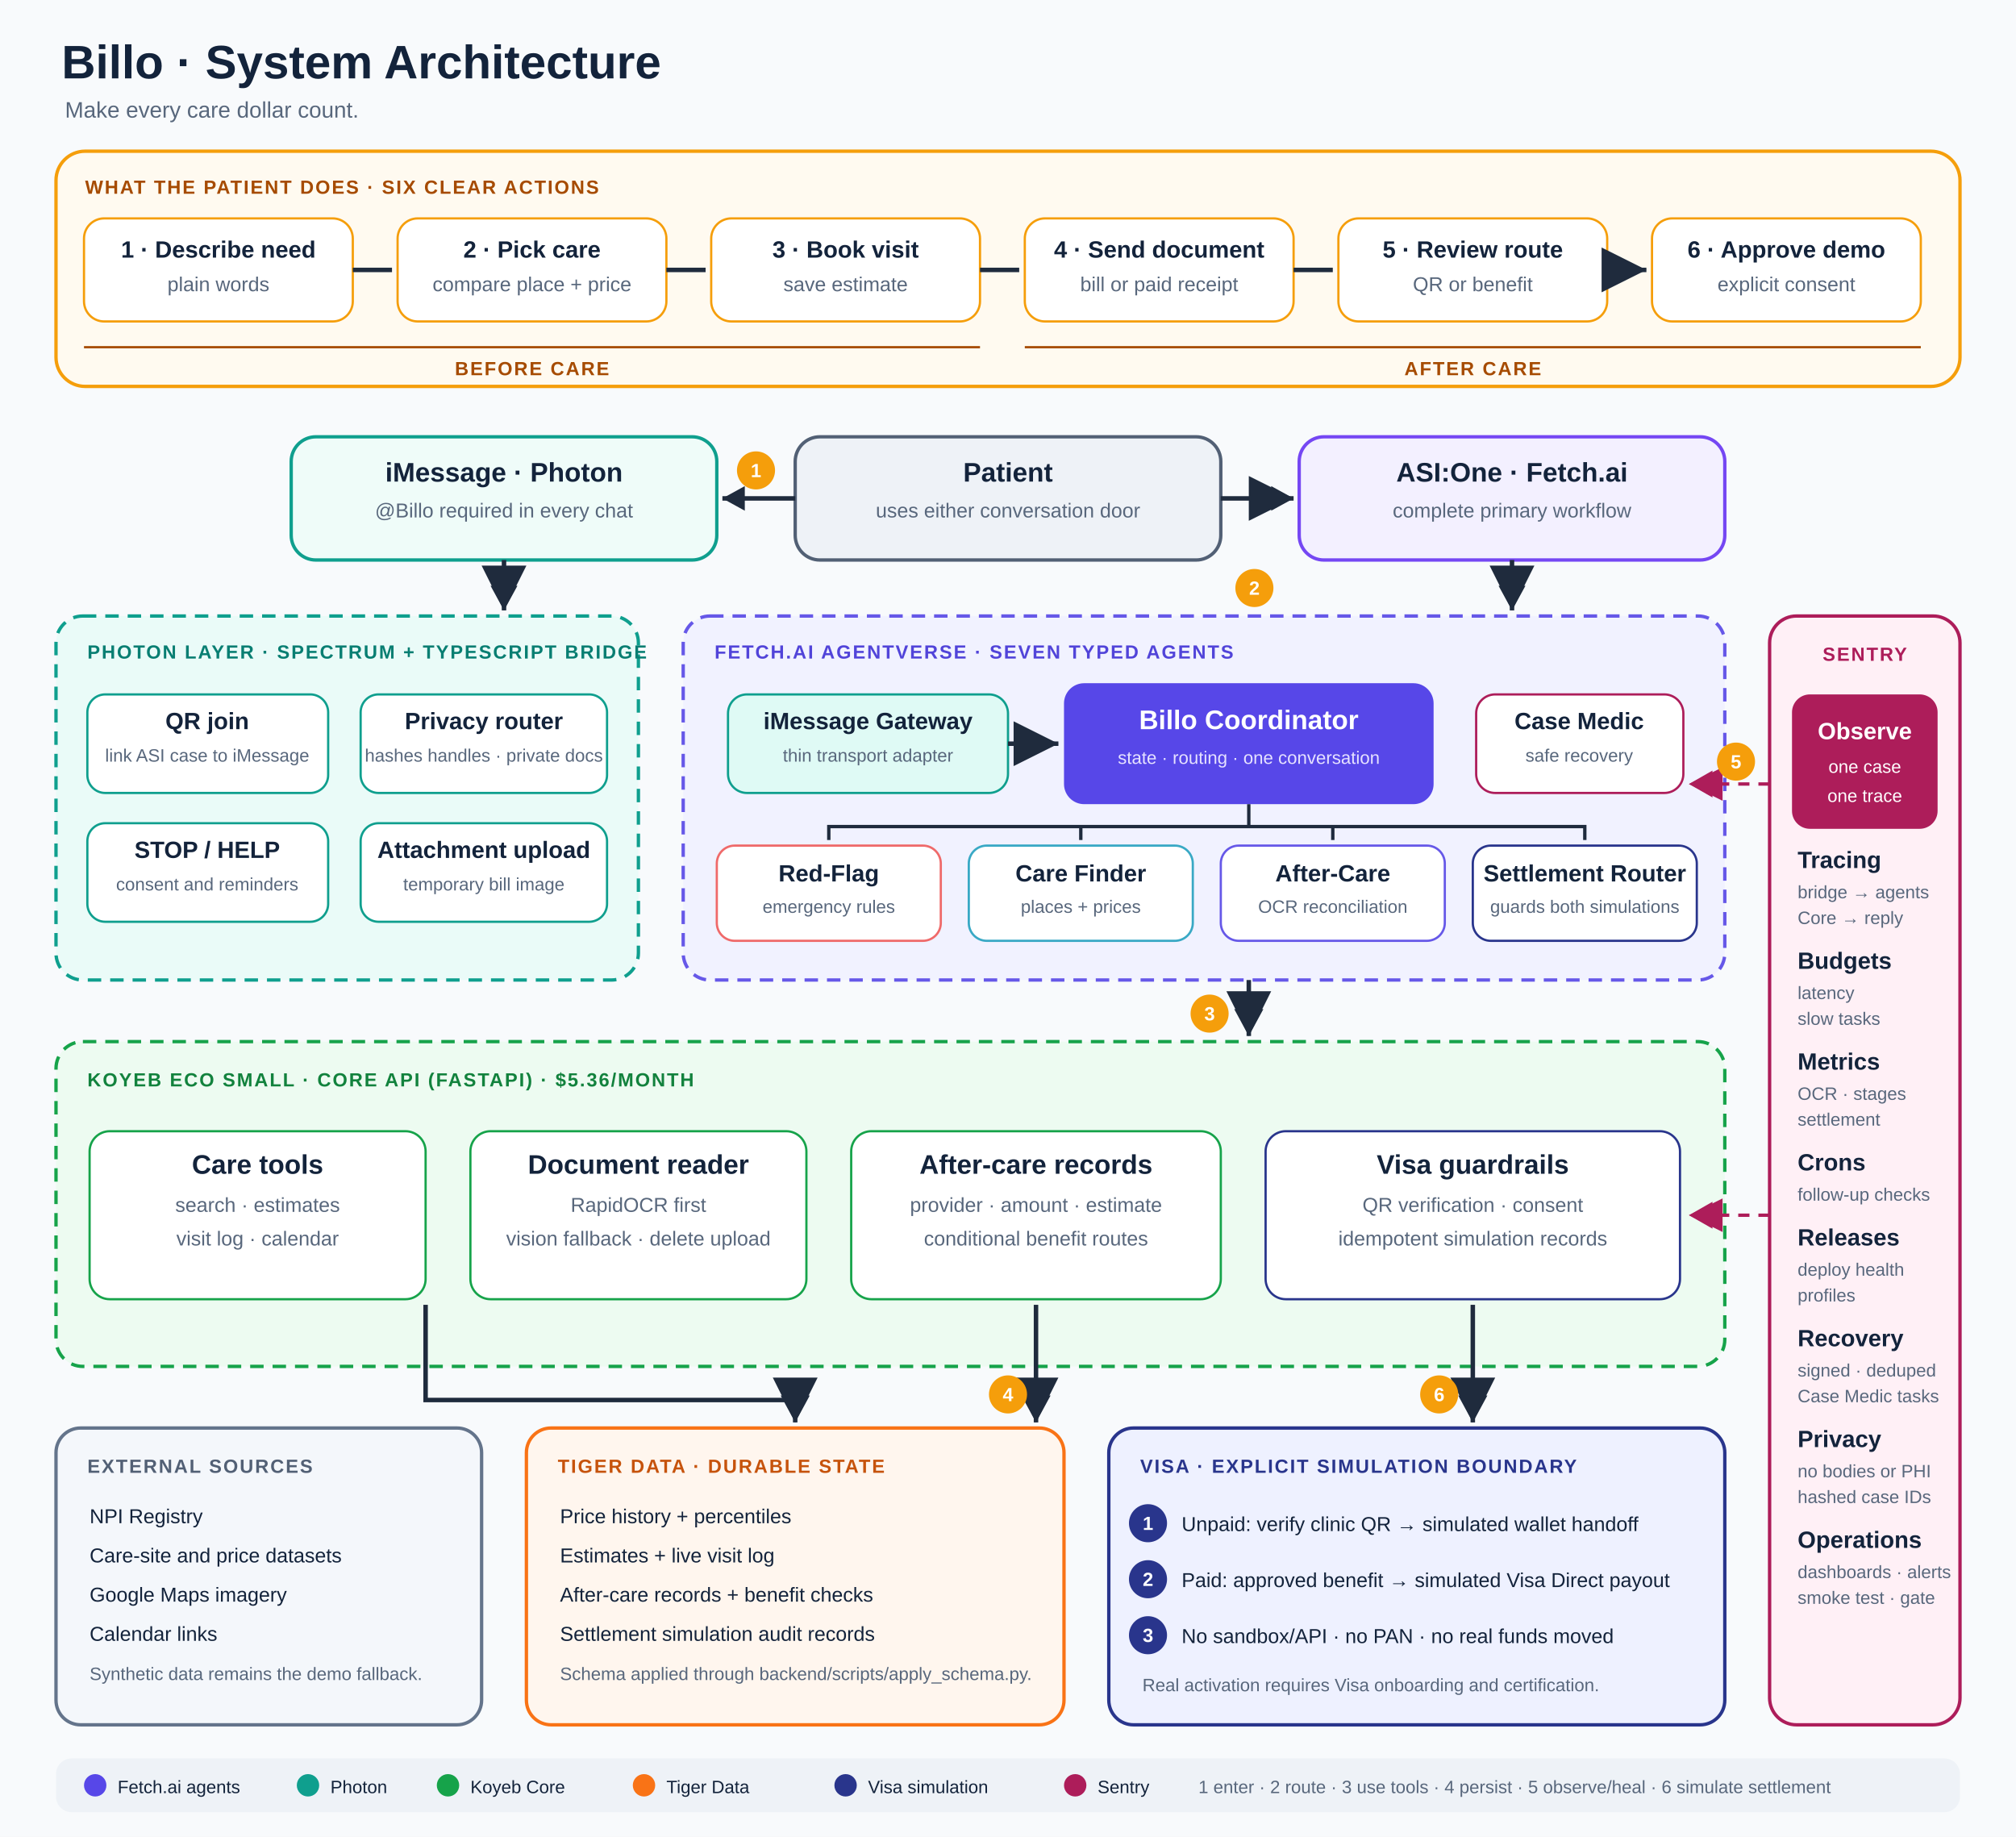
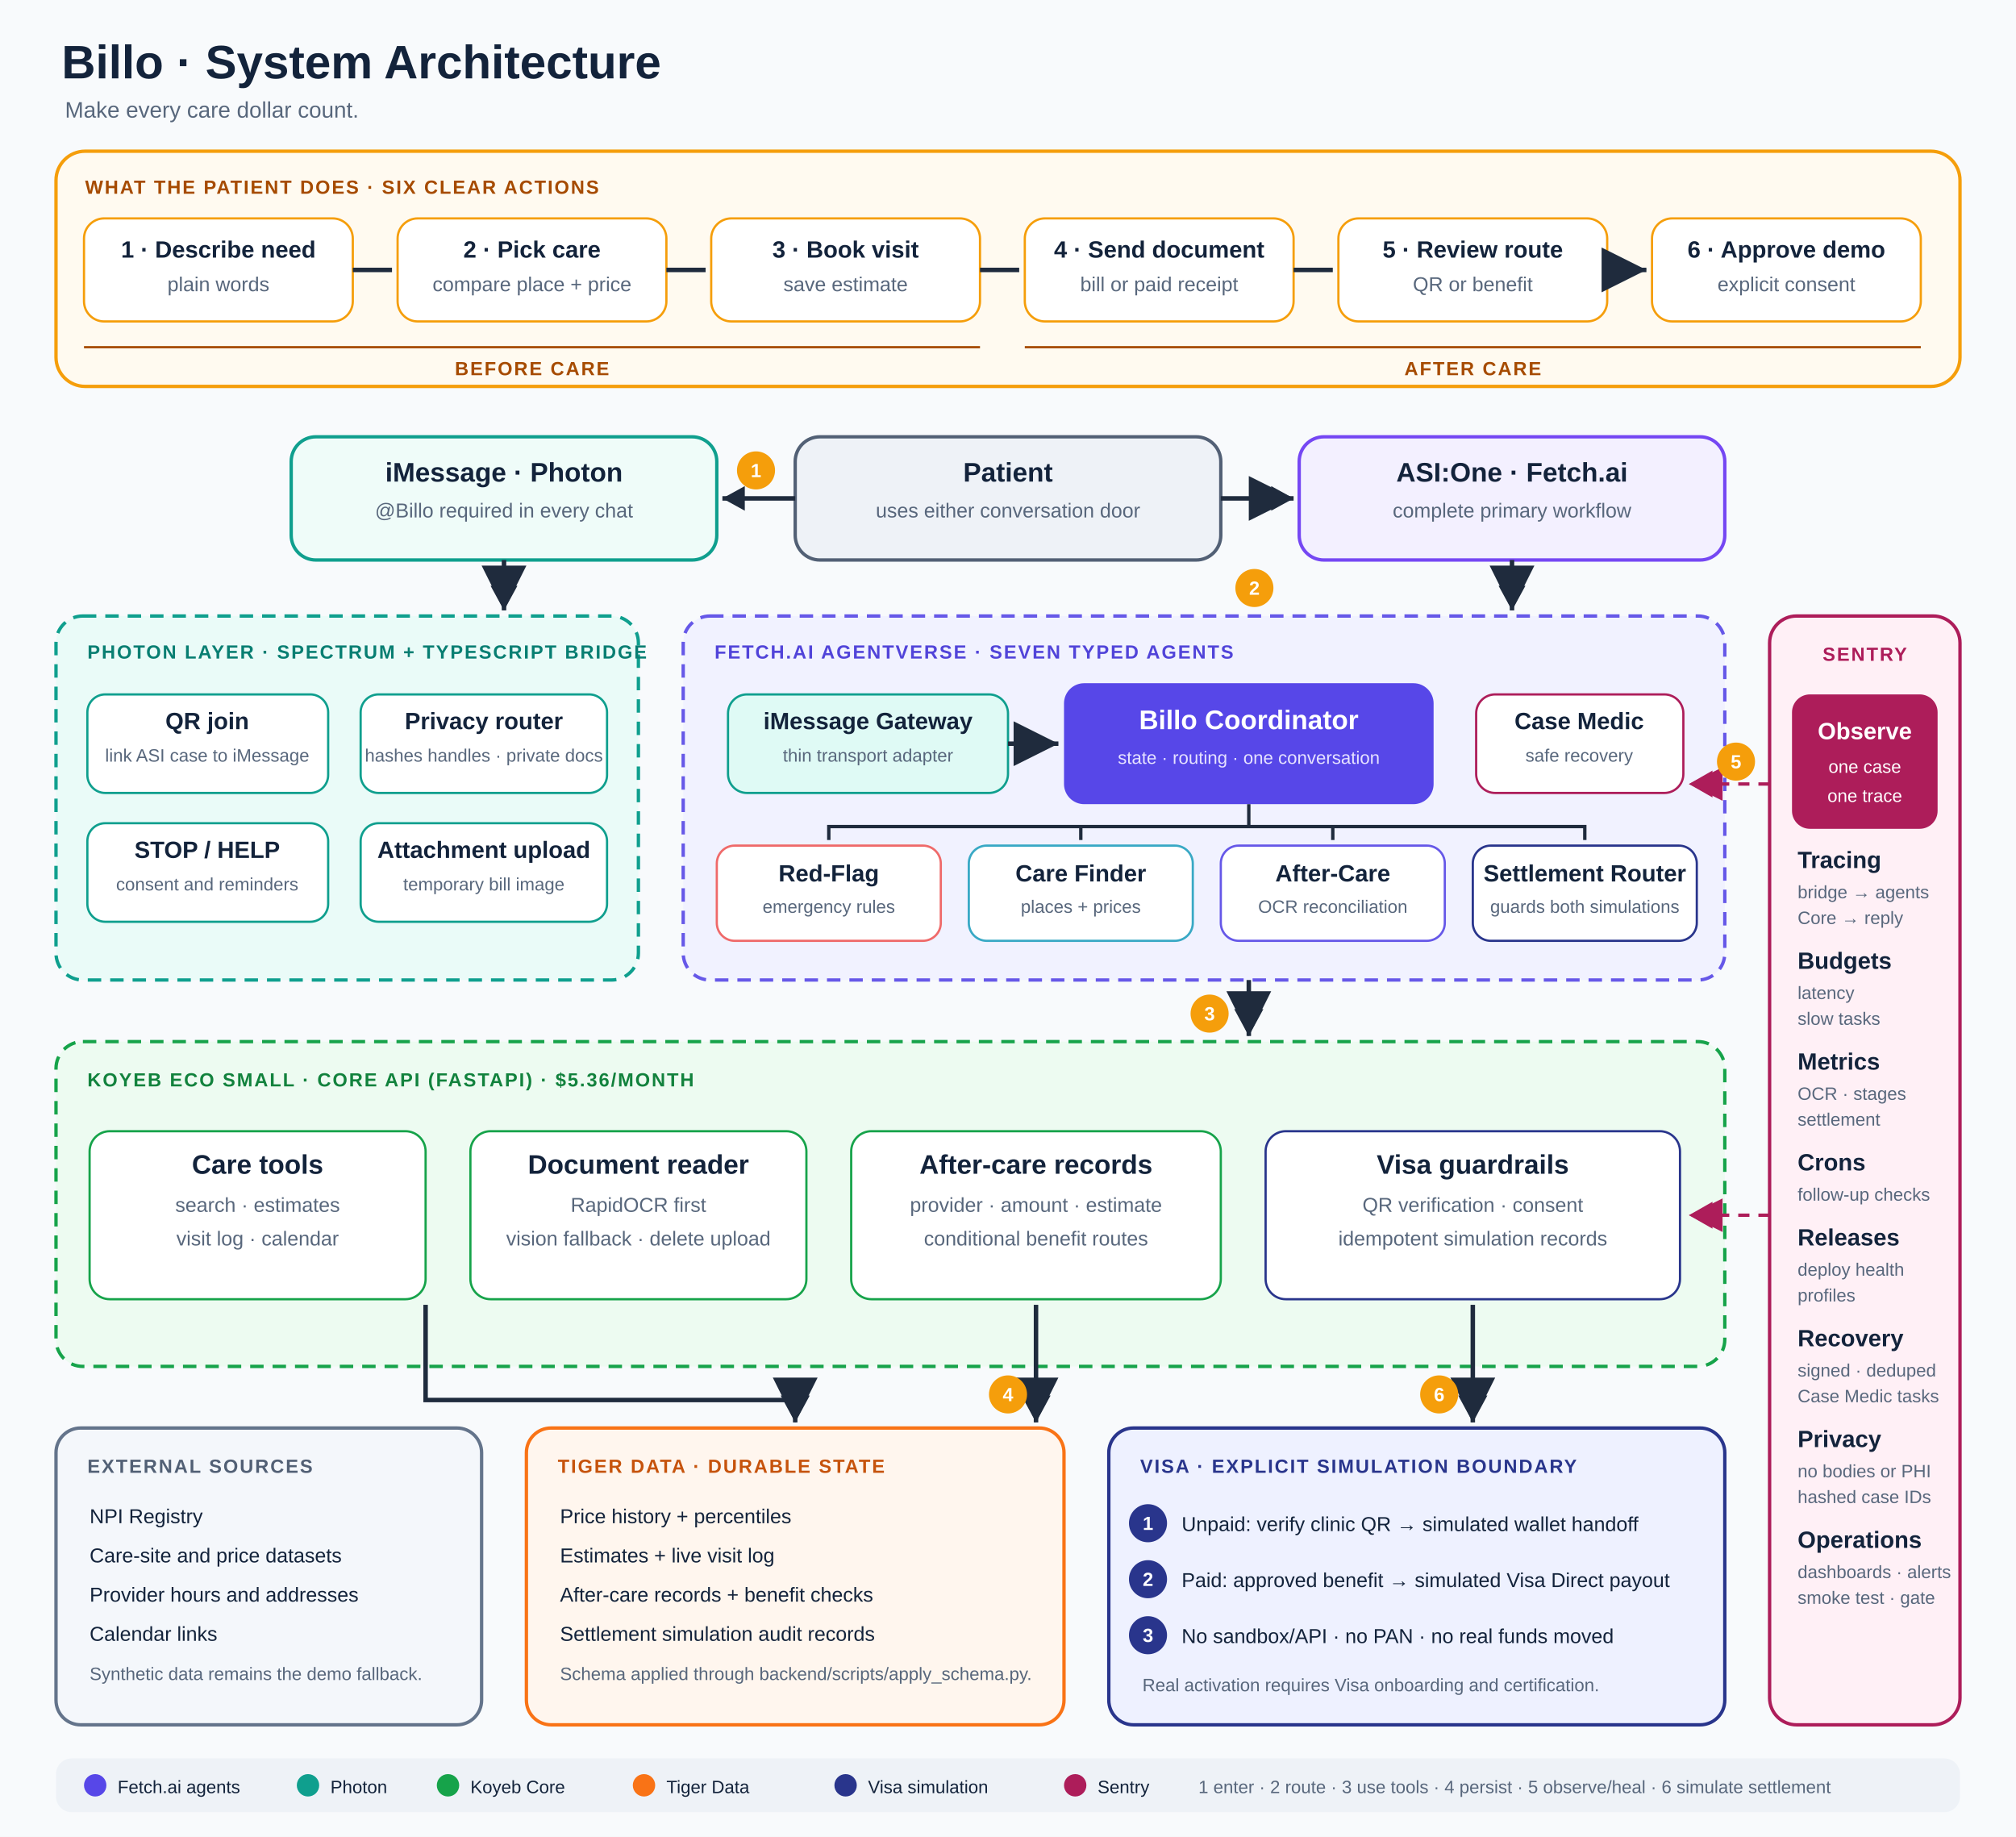
<svg xmlns="http://www.w3.org/2000/svg" width="1800" height="1640" viewBox="0 0 1800 1640">
  <defs>
    <style>
      .bg{fill:#f8fafc}.ink{fill:#13233b}.muted{fill:#58677c}.title{font:700 42px Arial,sans-serif}.sub{font:20px Arial,sans-serif}.h{font:700 24px Arial,sans-serif}.boxh{font:700 21px Arial,sans-serif}.body{font:18px Arial,sans-serif}.small{font:16px Arial,sans-serif}.tiny{font:14px Arial,sans-serif}.label{font:700 17px Arial,sans-serif;letter-spacing:1.4px}.num{font:700 17px Arial,sans-serif;fill:#fff}.arrow{stroke:#1f2b3d;stroke-width:4;fill:none;marker-end:url(#arrow)}.dash{stroke:#ad1d5a;stroke-width:3;stroke-dasharray:10 8;fill:none;marker-end:url(#pinkArrow)}
    </style>
    <marker id="arrow" markerWidth="12" markerHeight="12" refX="10" refY="5" orient="auto">
      <path d="M0,0 L10,5 L0,10 z" fill="#1f2b3d" />
    </marker>
    <marker id="pinkArrow" markerWidth="12" markerHeight="12" refX="10" refY="5" orient="auto">
      <path d="M0,0 L10,5 L0,10 z" fill="#ad1d5a" />
    </marker>
  </defs>
  <rect class="bg" width="1800" height="1640" />
  <text x="55" y="70" class="title ink">Billo · System Architecture</text>
  <text x="58" y="105" class="sub muted">Make every care dollar count.</text>
  <rect x="50" y="135" width="1700" height="210" rx="26" fill="#fffaf0" stroke="#f59e0b" stroke-width="3" />
  <text x="76" y="173" class="label" fill="#a64b00">WHAT THE PATIENT DOES · SIX CLEAR ACTIONS</text>
  <g>
    <rect x="75" y="195" width="240" height="92" rx="18" fill="#fff" stroke="#f59e0b" stroke-width="2" />
    <text x="195" y="230" text-anchor="middle" class="boxh ink">1 · Describe need</text>
    <text x="195" y="260" text-anchor="middle" class="body muted">plain words</text>
    <rect x="355" y="195" width="240" height="92" rx="18" fill="#fff" stroke="#f59e0b" stroke-width="2" />
    <text x="475" y="230" text-anchor="middle" class="boxh ink">2 · Pick care</text>
    <text x="475" y="260" text-anchor="middle" class="body muted">compare place + price</text>
    <rect x="635" y="195" width="240" height="92" rx="18" fill="#fff" stroke="#f59e0b" stroke-width="2" />
    <text x="755" y="230" text-anchor="middle" class="boxh ink">3 · Book visit</text>
    <text x="755" y="260" text-anchor="middle" class="body muted">save estimate</text>
    <rect x="915" y="195" width="240" height="92" rx="18" fill="#fff" stroke="#f59e0b" stroke-width="2" />
    <text x="1035" y="230" text-anchor="middle" class="boxh ink">4 · Send document</text>
    <text x="1035" y="260" text-anchor="middle" class="body muted">bill or paid receipt</text>
    <rect x="1195" y="195" width="240" height="92" rx="18" fill="#fff" stroke="#f59e0b" stroke-width="2" />
    <text x="1315" y="230" text-anchor="middle" class="boxh ink">5 · Review route</text>
    <text x="1315" y="260" text-anchor="middle" class="body muted">QR or benefit</text>
    <rect x="1475" y="195" width="240" height="92" rx="18" fill="#fff" stroke="#f59e0b" stroke-width="2" />
    <text x="1595" y="230" text-anchor="middle" class="boxh ink">6 · Approve demo</text>
    <text x="1595" y="260" text-anchor="middle" class="body muted">explicit consent</text>
    <path d="M315 241 H350 M595 241 H630 M875 241 H910 M1155 241 H1190 M1435 241 H1470" class="arrow" />
    <path d="M75 310 H875" stroke="#a64b00" stroke-width="2" />
    <text x="475" y="335" text-anchor="middle" class="label" fill="#a64b00">BEFORE CARE</text>
    <path d="M915 310 H1715" stroke="#a64b00" stroke-width="2" />
    <text x="1315" y="335" text-anchor="middle" class="label" fill="#a64b00">AFTER CARE</text>
  </g>
  <rect x="260" y="390" width="380" height="110" rx="22" fill="#effcf9" stroke="#0f9f8e" stroke-width="3" />
  <text x="450" y="430" text-anchor="middle" class="h ink">iMessage · Photon</text>
  <text x="450" y="462" text-anchor="middle" class="body muted">@Billo required in every chat</text>
  <rect x="710" y="390" width="380" height="110" rx="22" fill="#eef2f7" stroke="#526075" stroke-width="3" />
  <text x="900" y="430" text-anchor="middle" class="h ink">Patient</text>
  <text x="900" y="462" text-anchor="middle" class="body muted">uses either conversation door</text>
  <rect x="1160" y="390" width="380" height="110" rx="22" fill="#f3f0ff" stroke="#7547f3" stroke-width="3" />
  <text x="1350" y="430" text-anchor="middle" class="h ink">ASI:One · Fetch.ai</text>
  <text x="1350" y="462" text-anchor="middle" class="body muted">complete primary workflow</text>
  <path d="M710 445 H645 M1090 445 H1155" class="arrow" />
  <rect x="50" y="550" width="520" height="325" rx="24" fill="#eafbf8" stroke="#0f9f8e" stroke-width="3" stroke-dasharray="12 8" />
  <text x="78" y="588" class="label" fill="#087e72">PHOTON LAYER · SPECTRUM + TYPESCRIPT BRIDGE</text>
  <rect x="78" y="620" width="215" height="88" rx="16" fill="#fff" stroke="#0f9f8e" stroke-width="2" />
  <text x="185" y="651" text-anchor="middle" class="boxh ink">QR join</text>
  <text x="185" y="680" text-anchor="middle" class="small muted">link ASI case to iMessage</text>
  <rect x="322" y="620" width="220" height="88" rx="16" fill="#fff" stroke="#0f9f8e" stroke-width="2" />
  <text x="432" y="651" text-anchor="middle" class="boxh ink">Privacy router</text>
  <text x="432" y="680" text-anchor="middle" class="small muted">hashes handles · private docs</text>
  <rect x="78" y="735" width="215" height="88" rx="16" fill="#fff" stroke="#0f9f8e" stroke-width="2" />
  <text x="185" y="766" text-anchor="middle" class="boxh ink">STOP / HELP</text>
  <text x="185" y="795" text-anchor="middle" class="small muted">consent and reminders</text>
  <rect x="322" y="735" width="220" height="88" rx="16" fill="#fff" stroke="#0f9f8e" stroke-width="2" />
  <text x="432" y="766" text-anchor="middle" class="boxh ink">Attachment upload</text>
  <text x="432" y="795" text-anchor="middle" class="small muted">temporary bill image</text>
  <path d="M450 500 V545" class="arrow" />
  <rect x="610" y="550" width="930" height="325" rx="24" fill="#f1f2ff" stroke="#6658e8" stroke-width="3" stroke-dasharray="12 8" />
  <text x="638" y="588" class="label" fill="#5144d9">FETCH.AI AGENTVERSE · SEVEN TYPED AGENTS</text>
  <rect x="650" y="620" width="250" height="88" rx="17" fill="#dffaf5" stroke="#0f9f8e" stroke-width="2" />
  <text x="775" y="651" text-anchor="middle" class="boxh ink">iMessage Gateway</text>
  <text x="775" y="680" text-anchor="middle" class="small muted">thin transport adapter</text>
  <rect x="950" y="610" width="330" height="108" rx="18" fill="#5747e8" />
  <text x="1115" y="651" text-anchor="middle" class="h" fill="#fff">Billo Coordinator</text>
  <text x="1115" y="682" text-anchor="middle" class="small" fill="#e6e2ff">state · routing · one conversation</text>
  <path d="M900 664 H945" class="arrow" />
  <rect x="1318" y="620" width="185" height="88" rx="17" fill="#fff" stroke="#ad1d5a" stroke-width="2" />
  <text x="1410" y="651" text-anchor="middle" class="boxh ink">Case Medic</text>
  <text x="1410" y="680" text-anchor="middle" class="small muted">safe recovery</text>
  <rect x="640" y="755" width="200" height="85" rx="16" fill="#fff" stroke="#ef6a6a" stroke-width="2" />
  <text x="740" y="787" text-anchor="middle" class="boxh ink">Red-Flag</text>
  <text x="740" y="815" text-anchor="middle" class="small muted">emergency rules</text>
  <rect x="865" y="755" width="200" height="85" rx="16" fill="#fff" stroke="#39a9c5" stroke-width="2" />
  <text x="965" y="787" text-anchor="middle" class="boxh ink">Care Finder</text>
  <text x="965" y="815" text-anchor="middle" class="small muted">places + prices</text>
  <rect x="1090" y="755" width="200" height="85" rx="16" fill="#fff" stroke="#6658e8" stroke-width="2" />
  <text x="1190" y="787" text-anchor="middle" class="boxh ink">After-Care</text>
  <text x="1190" y="815" text-anchor="middle" class="small muted">OCR reconciliation</text>
  <rect x="1315" y="755" width="200" height="85" rx="16" fill="#fff" stroke="#29358c" stroke-width="2" />
  <text x="1415" y="787" text-anchor="middle" class="boxh ink">Settlement Router</text>
  <text x="1415" y="815" text-anchor="middle" class="small muted">guards both simulations</text>
  <path d="M1115 718 V738 H740 V750 M1115 738 H965 V750 M1115 738 H1190 V750 M1115 738 H1415 V750" stroke="#1f2b3d" stroke-width="3" fill="none" />
  <path d="M1350 500 V545" class="arrow" />
  <rect x="50" y="930" width="1490" height="290" rx="24" fill="#edfbf1" stroke="#16a34a" stroke-width="3" stroke-dasharray="12 8" />
  <text x="78" y="970" class="label" fill="#12823d">KOYEB ECO SMALL · CORE API (FASTAPI) · $5.36/MONTH</text>
  <rect x="80" y="1010" width="300" height="150" rx="18" fill="#fff" stroke="#16a34a" stroke-width="2" />
  <text x="230" y="1048" text-anchor="middle" class="h ink">Care tools</text>
  <text x="230" y="1082" text-anchor="middle" class="body muted">search · estimates</text>
  <text x="230" y="1112" text-anchor="middle" class="body muted">visit log · calendar</text>
  <rect x="420" y="1010" width="300" height="150" rx="18" fill="#fff" stroke="#16a34a" stroke-width="2" />
  <text x="570" y="1048" text-anchor="middle" class="h ink">Document reader</text>
  <text x="570" y="1082" text-anchor="middle" class="body muted">RapidOCR first</text>
  <text x="570" y="1112" text-anchor="middle" class="body muted">vision fallback · delete upload</text>
  <rect x="760" y="1010" width="330" height="150" rx="18" fill="#fff" stroke="#16a34a" stroke-width="2" />
  <text x="925" y="1048" text-anchor="middle" class="h ink">After-care records</text>
  <text x="925" y="1082" text-anchor="middle" class="body muted">provider · amount · estimate</text>
  <text x="925" y="1112" text-anchor="middle" class="body muted">conditional benefit routes</text>
  <rect x="1130" y="1010" width="370" height="150" rx="18" fill="#fff" stroke="#29358c" stroke-width="2" />
  <text x="1315" y="1048" text-anchor="middle" class="h ink">Visa guardrails</text>
  <text x="1315" y="1082" text-anchor="middle" class="body muted">QR verification · consent</text>
  <text x="1315" y="1112" text-anchor="middle" class="body muted">idempotent simulation records</text>
  <path d="M1115 875 V925" class="arrow" />
  <rect x="1580" y="550" width="170" height="990" rx="24" fill="#fff0f6" stroke="#ad1d5a" stroke-width="3" />
  <text x="1665" y="590" text-anchor="middle" class="label" fill="#ad1d5a">SENTRY</text>
  <rect x="1600" y="620" width="130" height="120" rx="16" fill="#ad1d5a" />
  <text x="1665" y="660" text-anchor="middle" class="boxh" fill="#fff">Observe</text>
  <text x="1665" y="690" text-anchor="middle" class="small" fill="#fff">one case</text>
  <text x="1665" y="716" text-anchor="middle" class="small" fill="#fff">one trace</text>
  <text x="1605" y="775" class="boxh ink">Tracing</text>
  <text x="1605" y="802" class="small muted">bridge → agents</text>
  <text x="1605" y="825" class="small muted">Core → reply</text>
  <text x="1605" y="865" class="boxh ink">Budgets</text>
  <text x="1605" y="892" class="small muted">latency</text>
  <text x="1605" y="915" class="small muted">slow tasks</text>
  <text x="1605" y="955" class="boxh ink">Metrics</text>
  <text x="1605" y="982" class="small muted">OCR · stages</text>
  <text x="1605" y="1005" class="small muted">settlement</text>
  <text x="1605" y="1045" class="boxh ink">Crons</text>
  <text x="1605" y="1072" class="small muted">follow-up checks</text>
  <text x="1605" y="1112" class="boxh ink">Releases</text>
  <text x="1605" y="1139" class="small muted">deploy health</text>
  <text x="1605" y="1162" class="small muted">profiles</text>
  <text x="1605" y="1202" class="boxh ink">Recovery</text>
  <text x="1605" y="1229" class="small muted">signed · deduped</text>
  <text x="1605" y="1252" class="small muted">Case Medic tasks</text>
  <text x="1605" y="1292" class="boxh ink">Privacy</text>
  <text x="1605" y="1319" class="small muted">no bodies or PHI</text>
  <text x="1605" y="1342" class="small muted">hashed case IDs</text>
  <text x="1605" y="1382" class="boxh ink">Operations</text>
  <text x="1605" y="1409" class="small muted">dashboards · alerts</text>
  <text x="1605" y="1432" class="small muted">smoke test · gate</text>
  <path d="M1580 700 H1508" class="dash" />
  <path d="M1580 1085 H1508" class="dash" />
  <rect x="50" y="1275" width="380" height="265" rx="22" fill="#f4f7fb" stroke="#64748b" stroke-width="3" />
  <text x="78" y="1315" class="label" fill="#526075">EXTERNAL SOURCES</text>
  <text x="80" y="1360" class="body ink">NPI Registry</text>
  <text x="80" y="1395" class="body ink">Care-site and price datasets</text>
-   <text x="80" y="1430" class="body ink">Google Maps imagery</text>
+   <text x="80" y="1430" class="body ink">Provider hours and addresses</text>
  <text x="80" y="1465" class="body ink">Calendar links</text>
  <text x="80" y="1500" class="small muted">Synthetic data remains the demo fallback.</text>
  <rect x="470" y="1275" width="480" height="265" rx="22" fill="#fff6ee" stroke="#f97316" stroke-width="3" />
  <text x="498" y="1315" class="label" fill="#c6530c">TIGER DATA · DURABLE STATE</text>
  <text x="500" y="1360" class="body ink">Price history + percentiles</text>
  <text x="500" y="1395" class="body ink">Estimates + live visit log</text>
  <text x="500" y="1430" class="body ink">After-care records + benefit checks</text>
  <text x="500" y="1465" class="body ink">Settlement simulation audit records</text>
  <text x="500" y="1500" class="small muted">Schema applied through backend/scripts/apply_schema.py.</text>
  <rect x="990" y="1275" width="550" height="265" rx="22" fill="#eef1ff" stroke="#29358c" stroke-width="3" />
  <text x="1018" y="1315" class="label" fill="#29358c">VISA · EXPLICIT SIMULATION BOUNDARY</text>
  <circle cx="1025" cy="1360" r="17" fill="#29358c" />
  <text x="1025" y="1366" text-anchor="middle" class="num">1</text>
  <text x="1055" y="1367" class="body ink">Unpaid: verify clinic QR → simulated wallet handoff</text>
  <circle cx="1025" cy="1410" r="17" fill="#29358c" />
  <text x="1025" y="1416" text-anchor="middle" class="num">2</text>
  <text x="1055" y="1417" class="body ink">Paid: approved benefit → simulated Visa Direct payout</text>
  <circle cx="1025" cy="1460" r="17" fill="#29358c" />
  <text x="1025" y="1466" text-anchor="middle" class="num">3</text>
  <text x="1055" y="1467" class="body ink">No sandbox/API · no PAN · no real funds moved</text>
  <text x="1020" y="1510" class="small muted">Real activation requires Visa onboarding and certification.</text>
  <path d="M380 1165 V1250 H710 V1270" class="arrow" />
  <path d="M925 1165 V1270" class="arrow" />
  <path d="M1315 1165 V1270" class="arrow" />
  <g fill="#1f2b3d">
    <polygon points="645,445 665,434 665,456" />
    <polygon points="1155,445 1135,434 1135,456" />
    <polygon points="450,545 438,523 462,523" />
    <polygon points="1350,545 1338,523 1362,523" />
    <polygon points="1115,925 1102,901 1128,901" />
    <polygon points="710,1270 697,1246 723,1246" />
    <polygon points="925,1270 912,1246 938,1246" />
    <polygon points="1315,1270 1302,1246 1328,1246" />
  </g>
  <g fill="#ad1d5a">
    <polygon points="1508,700 1529,688 1529,712" />
    <polygon points="1508,1085 1529,1073 1529,1097" />
  </g>
  <g>
    <circle cx="675" cy="420" r="17" fill="#f59e0b" />
    <text x="675" y="426" text-anchor="middle" class="num">1</text>
    <circle cx="1120" cy="525" r="17" fill="#f59e0b" />
    <text x="1120" y="531" text-anchor="middle" class="num">2</text>
    <circle cx="1080" cy="905" r="17" fill="#f59e0b" />
    <text x="1080" y="911" text-anchor="middle" class="num">3</text>
    <circle cx="900" cy="1245" r="17" fill="#f59e0b" />
    <text x="900" y="1251" text-anchor="middle" class="num">4</text>
    <circle cx="1550" cy="680" r="17" fill="#f59e0b" />
    <text x="1550" y="686" text-anchor="middle" class="num">5</text>
    <circle cx="1285" cy="1245" r="17" fill="#f59e0b" />
    <text x="1285" y="1251" text-anchor="middle" class="num">6</text>
  </g>
  <rect x="50" y="1570" width="1700" height="48" rx="14" fill="#eef2f7" />
  <circle cx="85" cy="1594" r="10" fill="#5747e8" />
  <text x="105" y="1601" class="small ink">Fetch.ai agents</text>
  <circle cx="275" cy="1594" r="10" fill="#0f9f8e" />
  <text x="295" y="1601" class="small ink">Photon</text>
  <circle cx="400" cy="1594" r="10" fill="#16a34a" />
  <text x="420" y="1601" class="small ink">Koyeb Core</text>
  <circle cx="575" cy="1594" r="10" fill="#f97316" />
  <text x="595" y="1601" class="small ink">Tiger Data</text>
  <circle cx="755" cy="1594" r="10" fill="#29358c" />
  <text x="775" y="1601" class="small ink">Visa simulation</text>
  <circle cx="960" cy="1594" r="10" fill="#ad1d5a" />
  <text x="980" y="1601" class="small ink">Sentry</text>
  <text x="1070" y="1601" class="small muted">1 enter · 2 route · 3 use tools · 4 persist · 5 observe/heal · 6 simulate settlement</text>
</svg>
